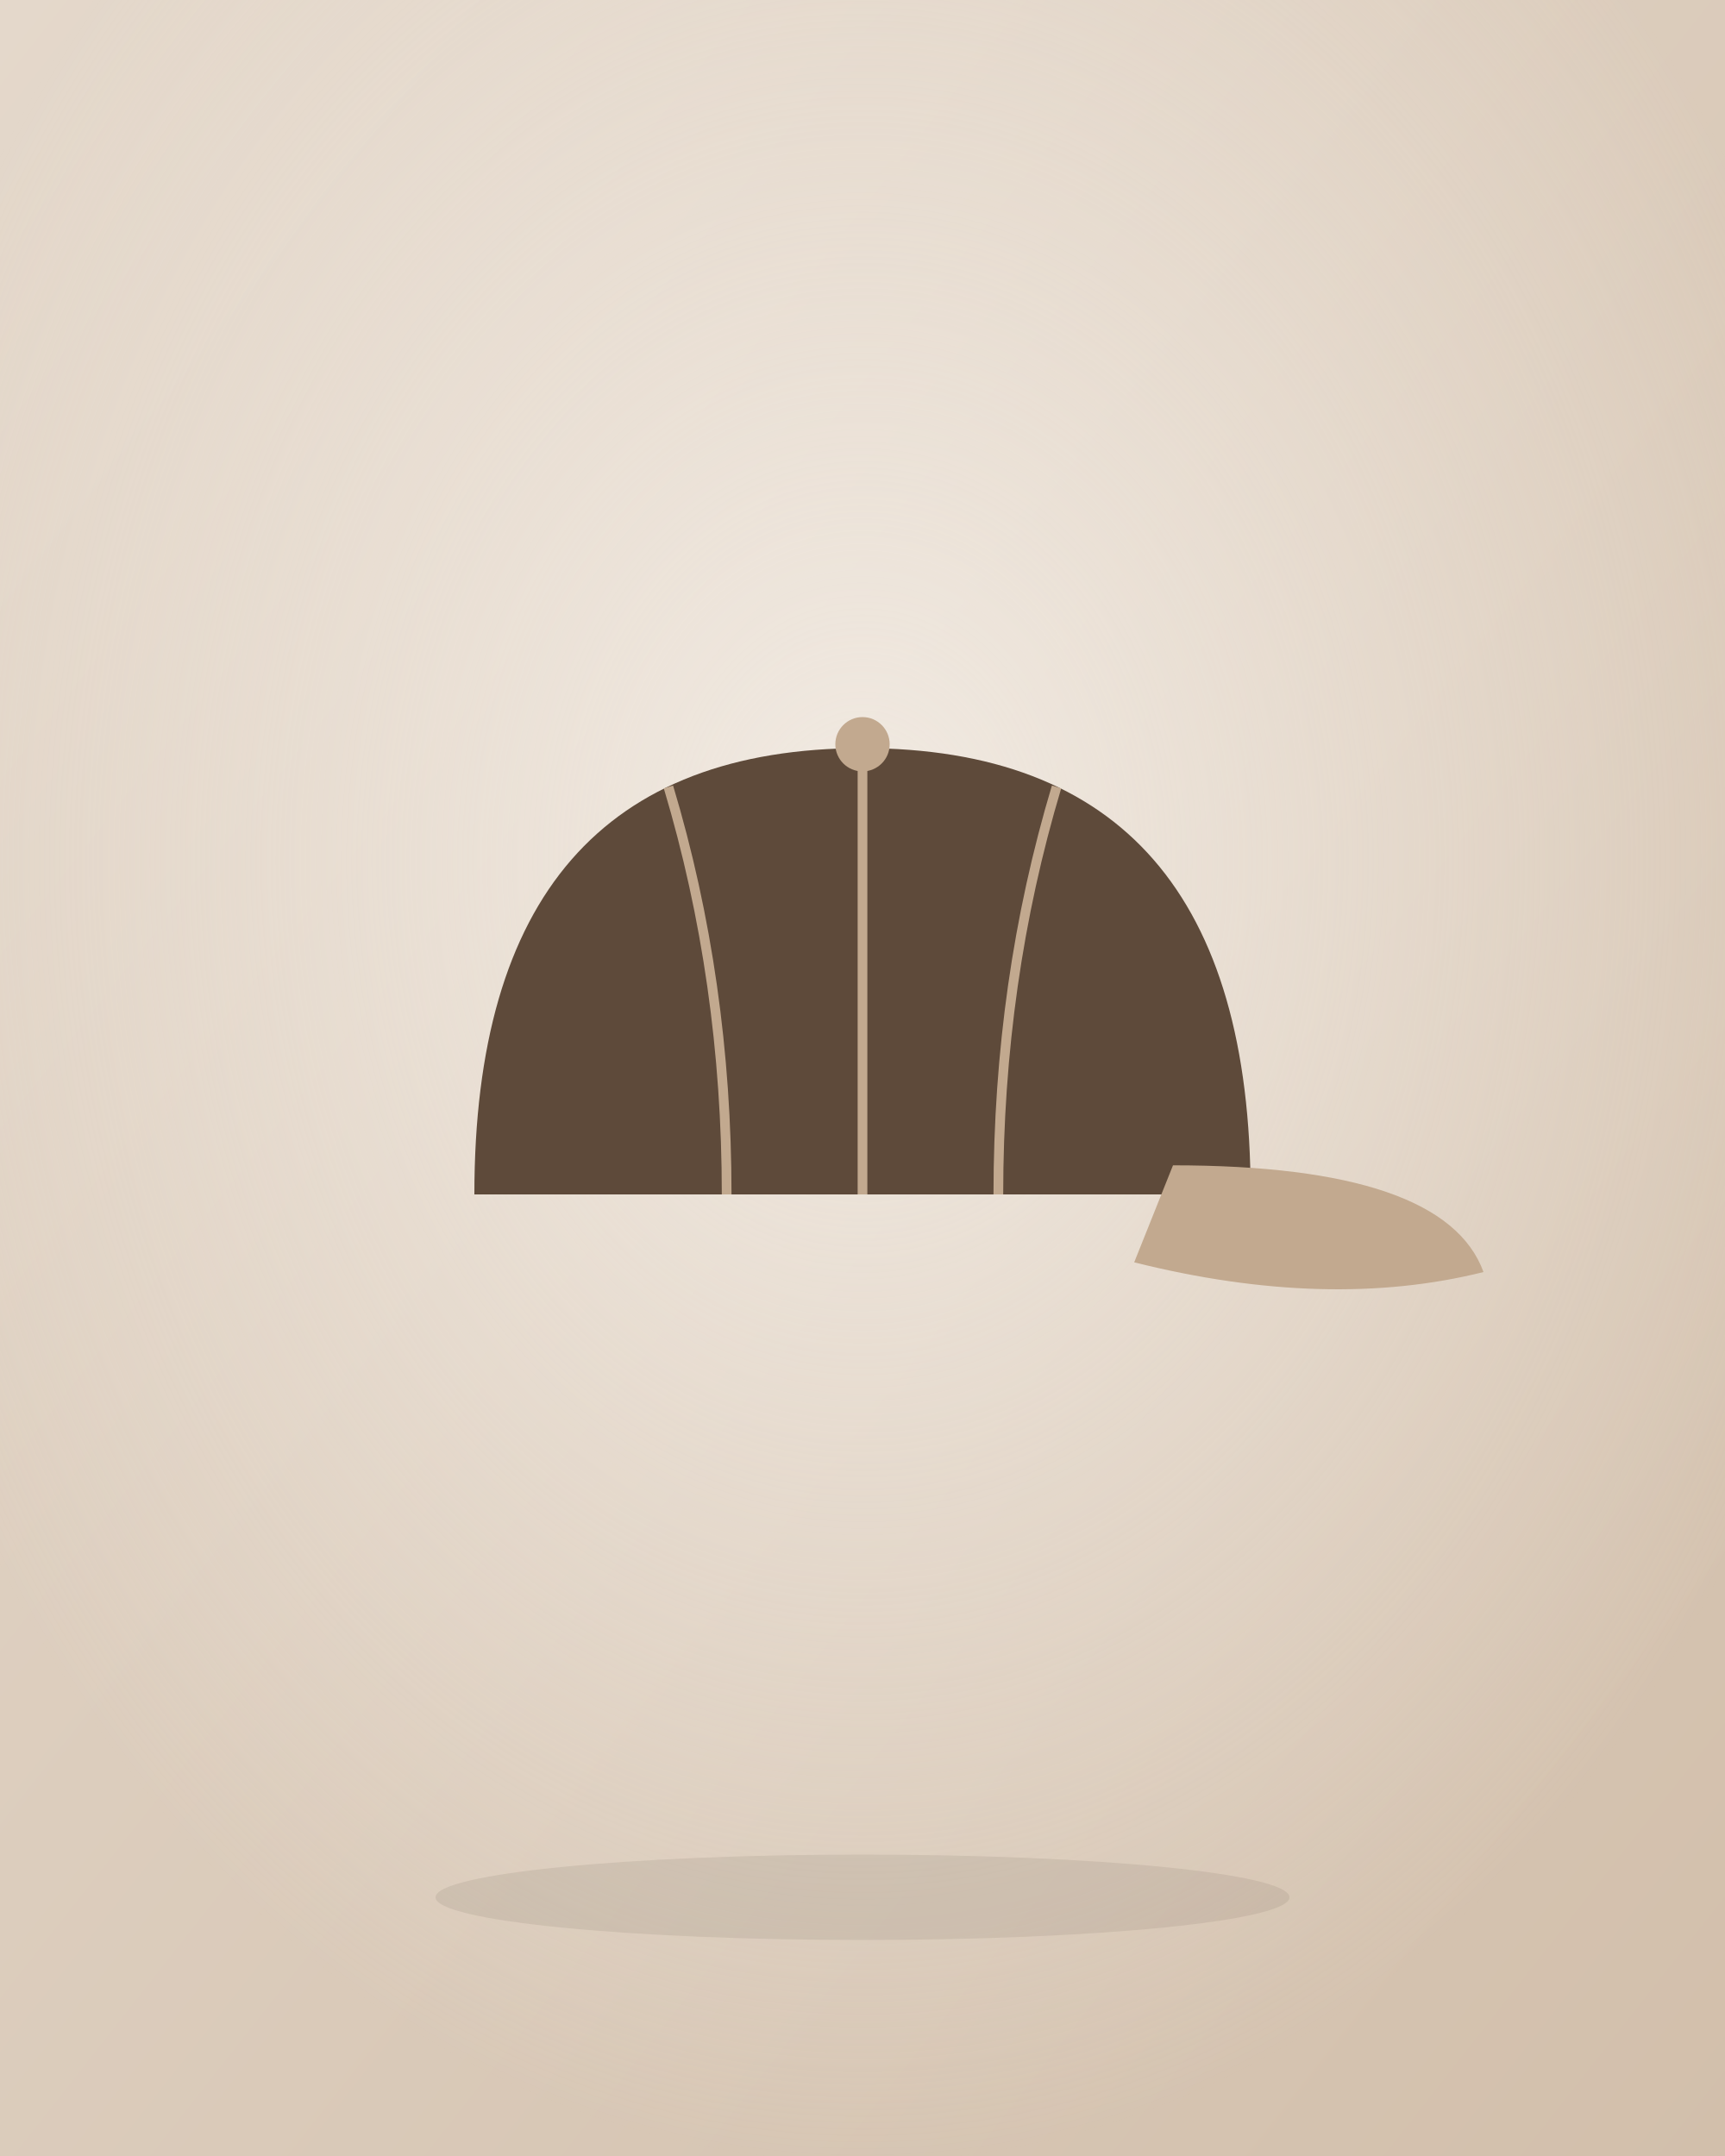
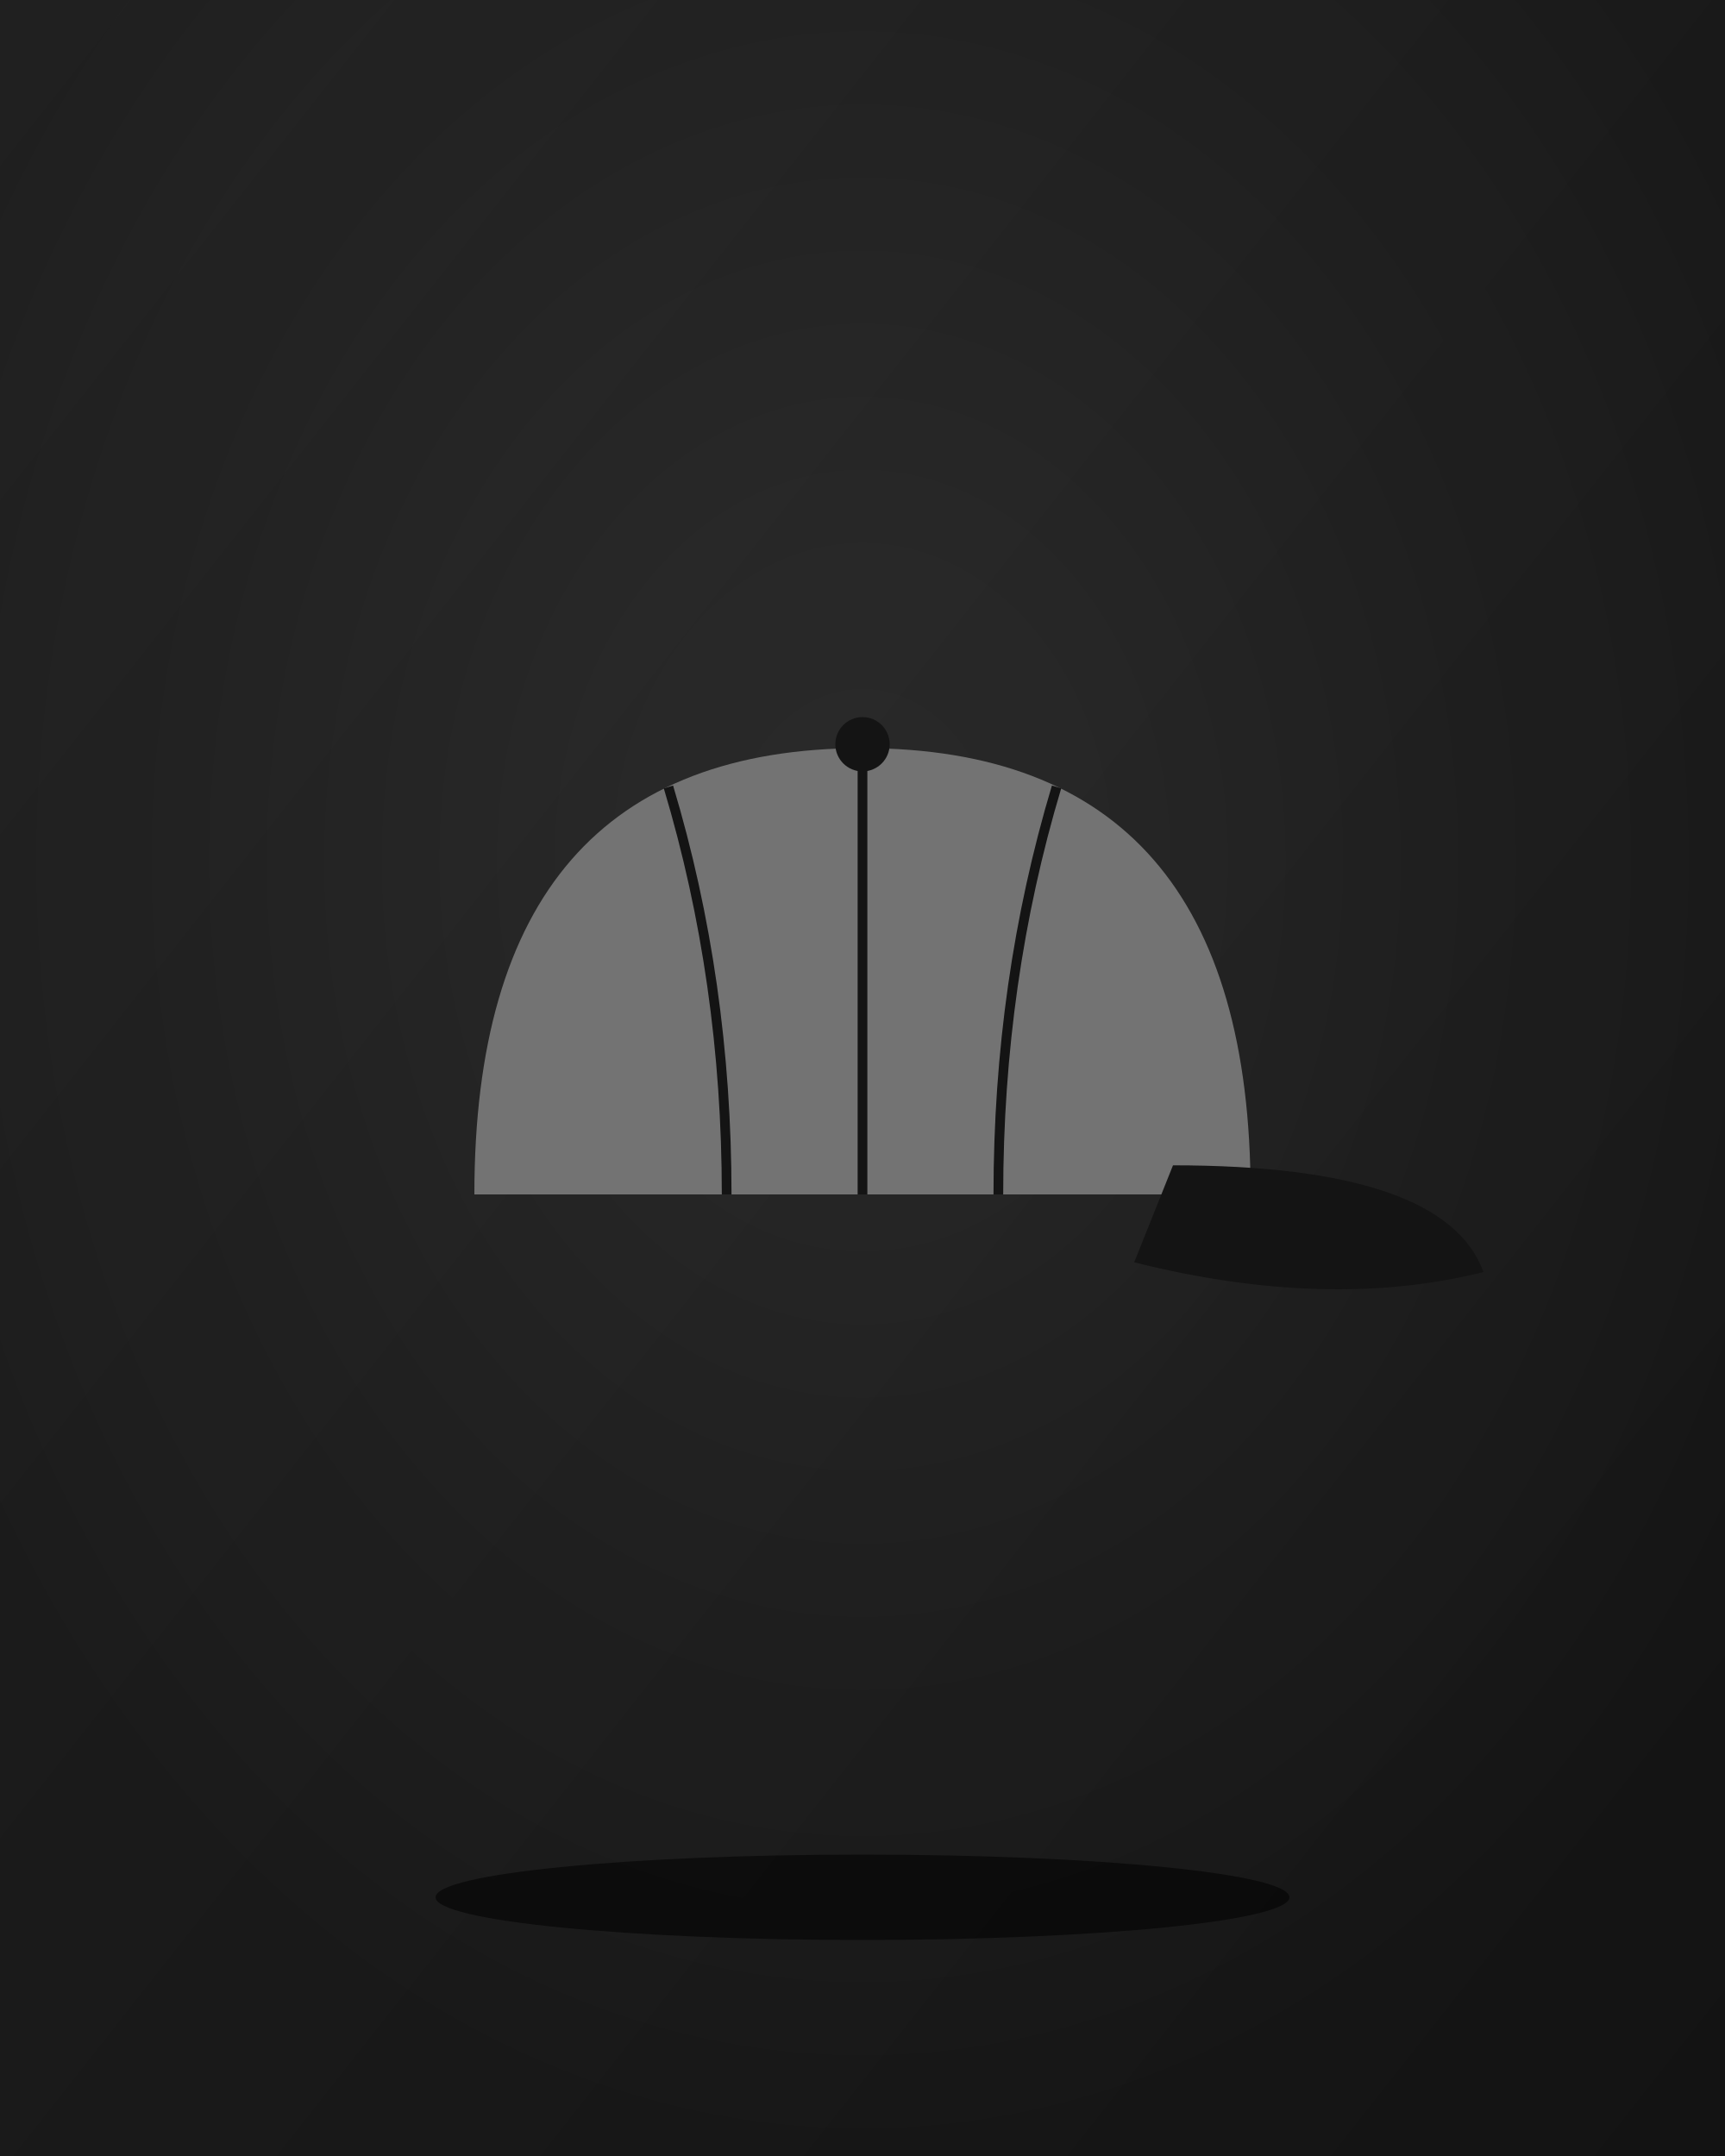
<svg xmlns="http://www.w3.org/2000/svg" viewBox="0 0 800 1000" width="800" height="1000">
  <defs>
    <linearGradient id="bg" x1="0" y1="0" x2="1" y2="1">
-       <stop offset="0" stop-color="#E4D8CB" />
-       <stop offset="1" stop-color="#D2BFAB" />
+       <stop offset="0" stop-color="#202020" />
+       <stop offset="1" stop-color="#131313" />
    </linearGradient>
    <radialGradient id="glow" cx="0.5" cy="0.4" r="0.6">
-       <stop offset="0" stop-color="#F7F2EC" stop-opacity="0.8" />
-       <stop offset="1" stop-color="#F7F2EC" stop-opacity="0" />
+       <stop offset="0" stop-color="#FFFFFF" stop-opacity="0.07" />
+       <stop offset="1" stop-color="#FFFFFF" stop-opacity="0" />
    </radialGradient>
  </defs>
  <rect width="800" height="1000" fill="url(#bg)" />
  <rect width="800" height="1000" fill="url(#glow)" />
-   <ellipse cx="400" cy="880" rx="198" ry="19.8" fill="#4A3A2E" opacity="0.10" />
+   <ellipse cx="400" cy="880" rx="198" ry="19.8" fill="#000000" opacity="0.55" />
  <g transform="translate(0 0) translate(400 500) scale(0.9) translate(-400 -500)">
-     <path fill="#5E4A3A" d="M200 560 Q200 330 400 330 Q600 330 600 560 Z" />
-     <path fill="#C2A98F" d="M560 545 Q700 545 720 600 Q640 620 540 595 Z" />
-     <path fill="none" stroke="#C2A98F" stroke-width="5" d="M400 330 L400 560 M300 350 Q330 450 330 560 M500 350 Q470 450 470 560" />
-     <circle cx="400" cy="328" r="14" fill="#C2A98F" />
+     <path fill="#737373" d="M200 560 Q200 330 400 330 Q600 330 600 560 Z" />
+     <path fill="#141414" d="M560 545 Q700 545 720 600 Q640 620 540 595 Z" />
+     <path fill="none" stroke="#141414" stroke-width="5" d="M400 330 L400 560 M300 350 Q330 450 330 560 M500 350 Q470 450 470 560" />
+     <circle cx="400" cy="328" r="14" fill="#141414" />
  </g>
</svg>
